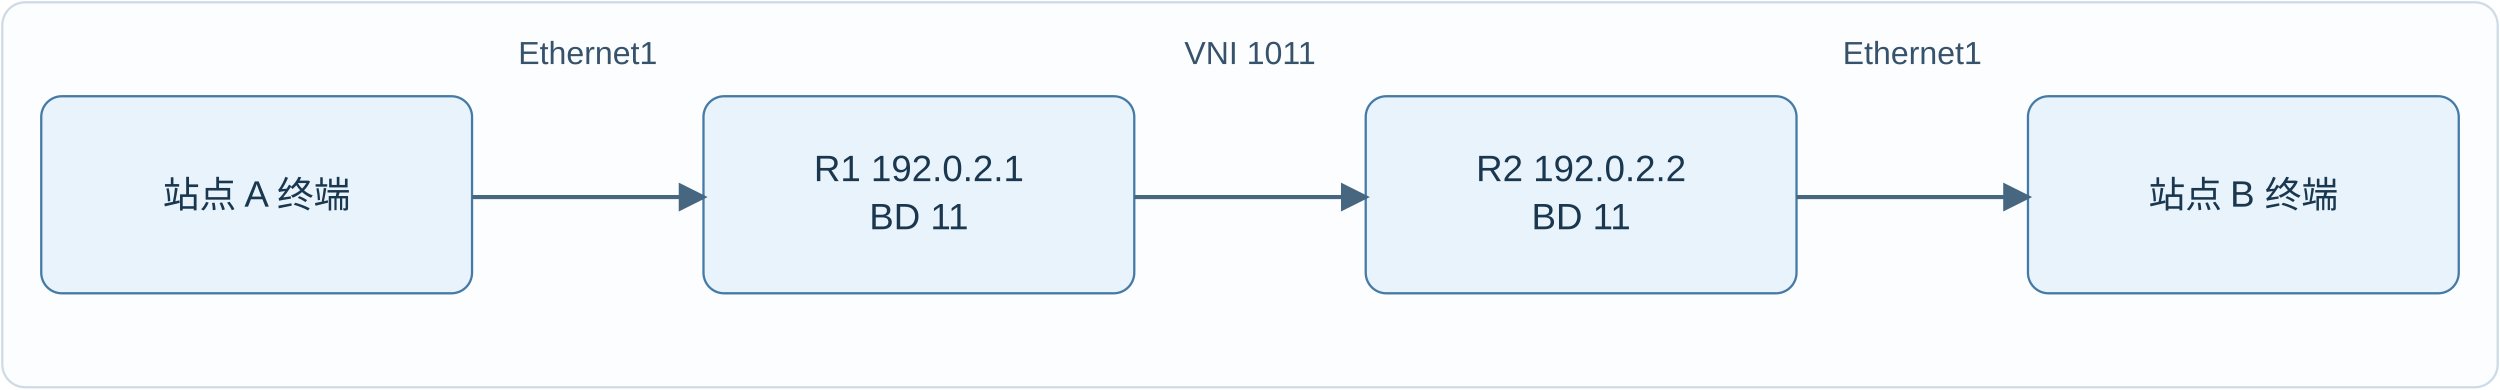
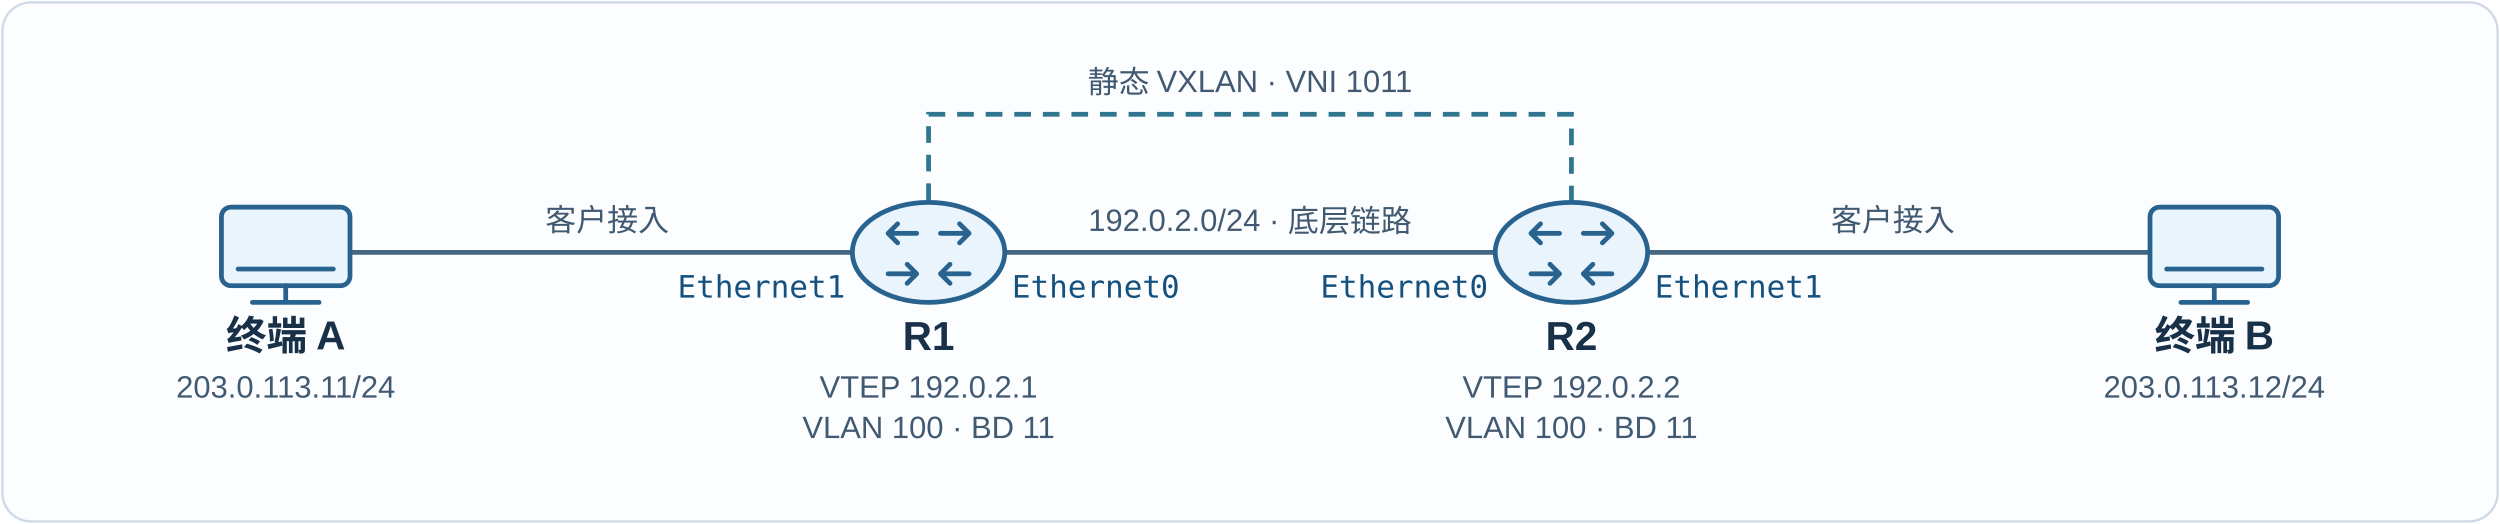
- <svg xmlns="http://www.w3.org/2000/svg" viewBox="0 0 1091 170" role="img" aria-labelledby="label">
-   <defs>
-     <marker id="arrow" markerWidth="7" markerHeight="7" refX="6" refY="3.5" orient="auto">
-       <path d="M 0 0 L 7 3.5 L 0 7 Z" fill="#476781" />
-     </marker>
-   </defs>
-   <rect x="1" y="1" width="1089" height="168" rx="10" fill="#fcfdff" stroke="#cedbe7" />
-   <g font-family="Arial, Microsoft YaHei, PingFang SC, sans-serif" text-anchor="middle" dominant-baseline="middle">
-     <rect x="18" y="42" width="188" height="86" rx="9" fill="#e9f3fc" stroke="#457aa5" />
-     <text x="112" y="85" font-size="16" fill="#19374f">站点 A 终端</text>
-     <rect x="307" y="42" width="188" height="86" rx="9" fill="#e9f3fc" stroke="#457aa5" />
-     <text x="401" y="74.5" font-size="16" fill="#19374f">R1 192.0.2.1</text>
-     <text x="401" y="95.5" font-size="16" fill="#19374f">BD 11</text>
-     <rect x="596" y="42" width="188" height="86" rx="9" fill="#e9f3fc" stroke="#457aa5" />
-     <text x="690" y="74.5" font-size="16" fill="#19374f">R2 192.0.2.2</text>
-     <text x="690" y="95.5" font-size="16" fill="#19374f">BD 11</text>
-     <rect x="885" y="42" width="188" height="86" rx="9" fill="#e9f3fc" stroke="#457aa5" />
-     <text x="979" y="85" font-size="16" fill="#19374f">站点 B 终端</text>
-     <path d="M 206 86 L 307 86" stroke="#476781" stroke-width="1.8" marker-end="url(#arrow)" fill="none" />
-     <text x="256.5" y="24" font-size="14" fill="#37536c">Ethernet1</text>
-     <path d="M 495 86 L 596 86" stroke="#476781" stroke-width="1.8" marker-end="url(#arrow)" fill="none" />
-     <text x="545.5" y="24" font-size="14" fill="#37536c">VNI 1011</text>
-     <path d="M 784 86 L 885 86" stroke="#476781" stroke-width="1.8" marker-end="url(#arrow)" fill="none" />
-     <text x="834.5" y="24" font-size="14" fill="#37536c">Ethernet1</text>
+ <svg xmlns="http://www.w3.org/2000/svg" viewBox="0 0 1050 220" role="img" aria-labelledby="label">
+   <style>text{font:14px Arial,'Microsoft YaHei','PingFang SC',sans-serif;fill:#183148}.name{font-size:17px;font-weight:700}.port{font:13px Consolas,monospace;fill:#15517f}.note{font-size:13px;fill:#415971}.device{fill:#e9f4fd;stroke:#28628e;stroke-width:2}.symbol{fill:none;stroke:#28628e;stroke-width:2;stroke-linecap:round;stroke-linejoin:round}.wire{fill:none;stroke:#476781;stroke-width:2}.logical{stroke:#30768f;stroke-dasharray:7 5}</style>
+   <rect x="1" y="1" width="1048" height="218" rx="12" fill="#fcfdff" stroke="#cedbe7" />
+   <path class="wire" d="M147 106 L363 106" />
+   <text x="255" y="97" text-anchor="middle" class="note">客户接入</text>
+   <text x="355" y="125" text-anchor="end" class="port">Ethernet1</text>
+   <path class="wire" d="M417 106 L633 106" />
+   <text x="525" y="97" text-anchor="middle" class="note">192.0.2.0/24 · 底层链路</text>
+   <text x="425" y="125" text-anchor="start" class="port">Ethernet0</text>
+   <text x="625" y="125" text-anchor="end" class="port">Ethernet0</text>
+   <path class="wire" d="M687 106 L903 106" />
+   <text x="795" y="97" text-anchor="middle" class="note">客户接入</text>
+   <text x="695" y="125" text-anchor="start" class="port">Ethernet1</text>
+   <path class="wire logical" d="M390 84 V48 H660 V84" />
+   <text x="525" y="39" text-anchor="middle" class="note">静态 VXLAN · VNI 1011</text>
+   <g transform="translate(120 106)">
+     <rect class="device" x="-27" y="-19" width="54" height="33" rx="4" />
+     <path class="symbol" d="M0 14v7m-14 0h28M-20 7h40" />
  </g>
+   <text x="120" y="147" text-anchor="middle" class="name">终端 A</text>
+   <text x="120" y="167" text-anchor="middle" class="note">203.0.113.11/24</text>
+   <g transform="translate(390 106)">
+     <ellipse class="device" cx="0" cy="0" rx="32" ry="21" />
+     <path class="symbol" d="M-17 -8h12m-12 0 4-4m-4 4 4 4M17 -8H5m12 0-4-4m4 4-4 4M-5 9h-12m12 0-4-4m4 4-4 4M5 9h12m-12 0 4-4m-4 4 4 4" />
+   </g>
+   <text x="390" y="147" text-anchor="middle" class="name">R1</text>
+   <text x="390" y="167" text-anchor="middle" class="note">VTEP 192.0.2.1</text>
+   <text x="390" y="184" text-anchor="middle" class="note">VLAN 100 · BD 11</text>
+   <g transform="translate(660 106)">
+     <ellipse class="device" cx="0" cy="0" rx="32" ry="21" />
+     <path class="symbol" d="M-17 -8h12m-12 0 4-4m-4 4 4 4M17 -8H5m12 0-4-4m4 4-4 4M-5 9h-12m12 0-4-4m4 4-4 4M5 9h12m-12 0 4-4m-4 4 4 4" />
+   </g>
+   <text x="660" y="147" text-anchor="middle" class="name">R2</text>
+   <text x="660" y="167" text-anchor="middle" class="note">VTEP 192.0.2.2</text>
+   <text x="660" y="184" text-anchor="middle" class="note">VLAN 100 · BD 11</text>
+   <g transform="translate(930 106)">
+     <rect class="device" x="-27" y="-19" width="54" height="33" rx="4" />
+     <path class="symbol" d="M0 14v7m-14 0h28M-20 7h40" />
+   </g>
+   <text x="930" y="147" text-anchor="middle" class="name">终端 B</text>
+   <text x="930" y="167" text-anchor="middle" class="note">203.0.113.12/24</text>
</svg>
